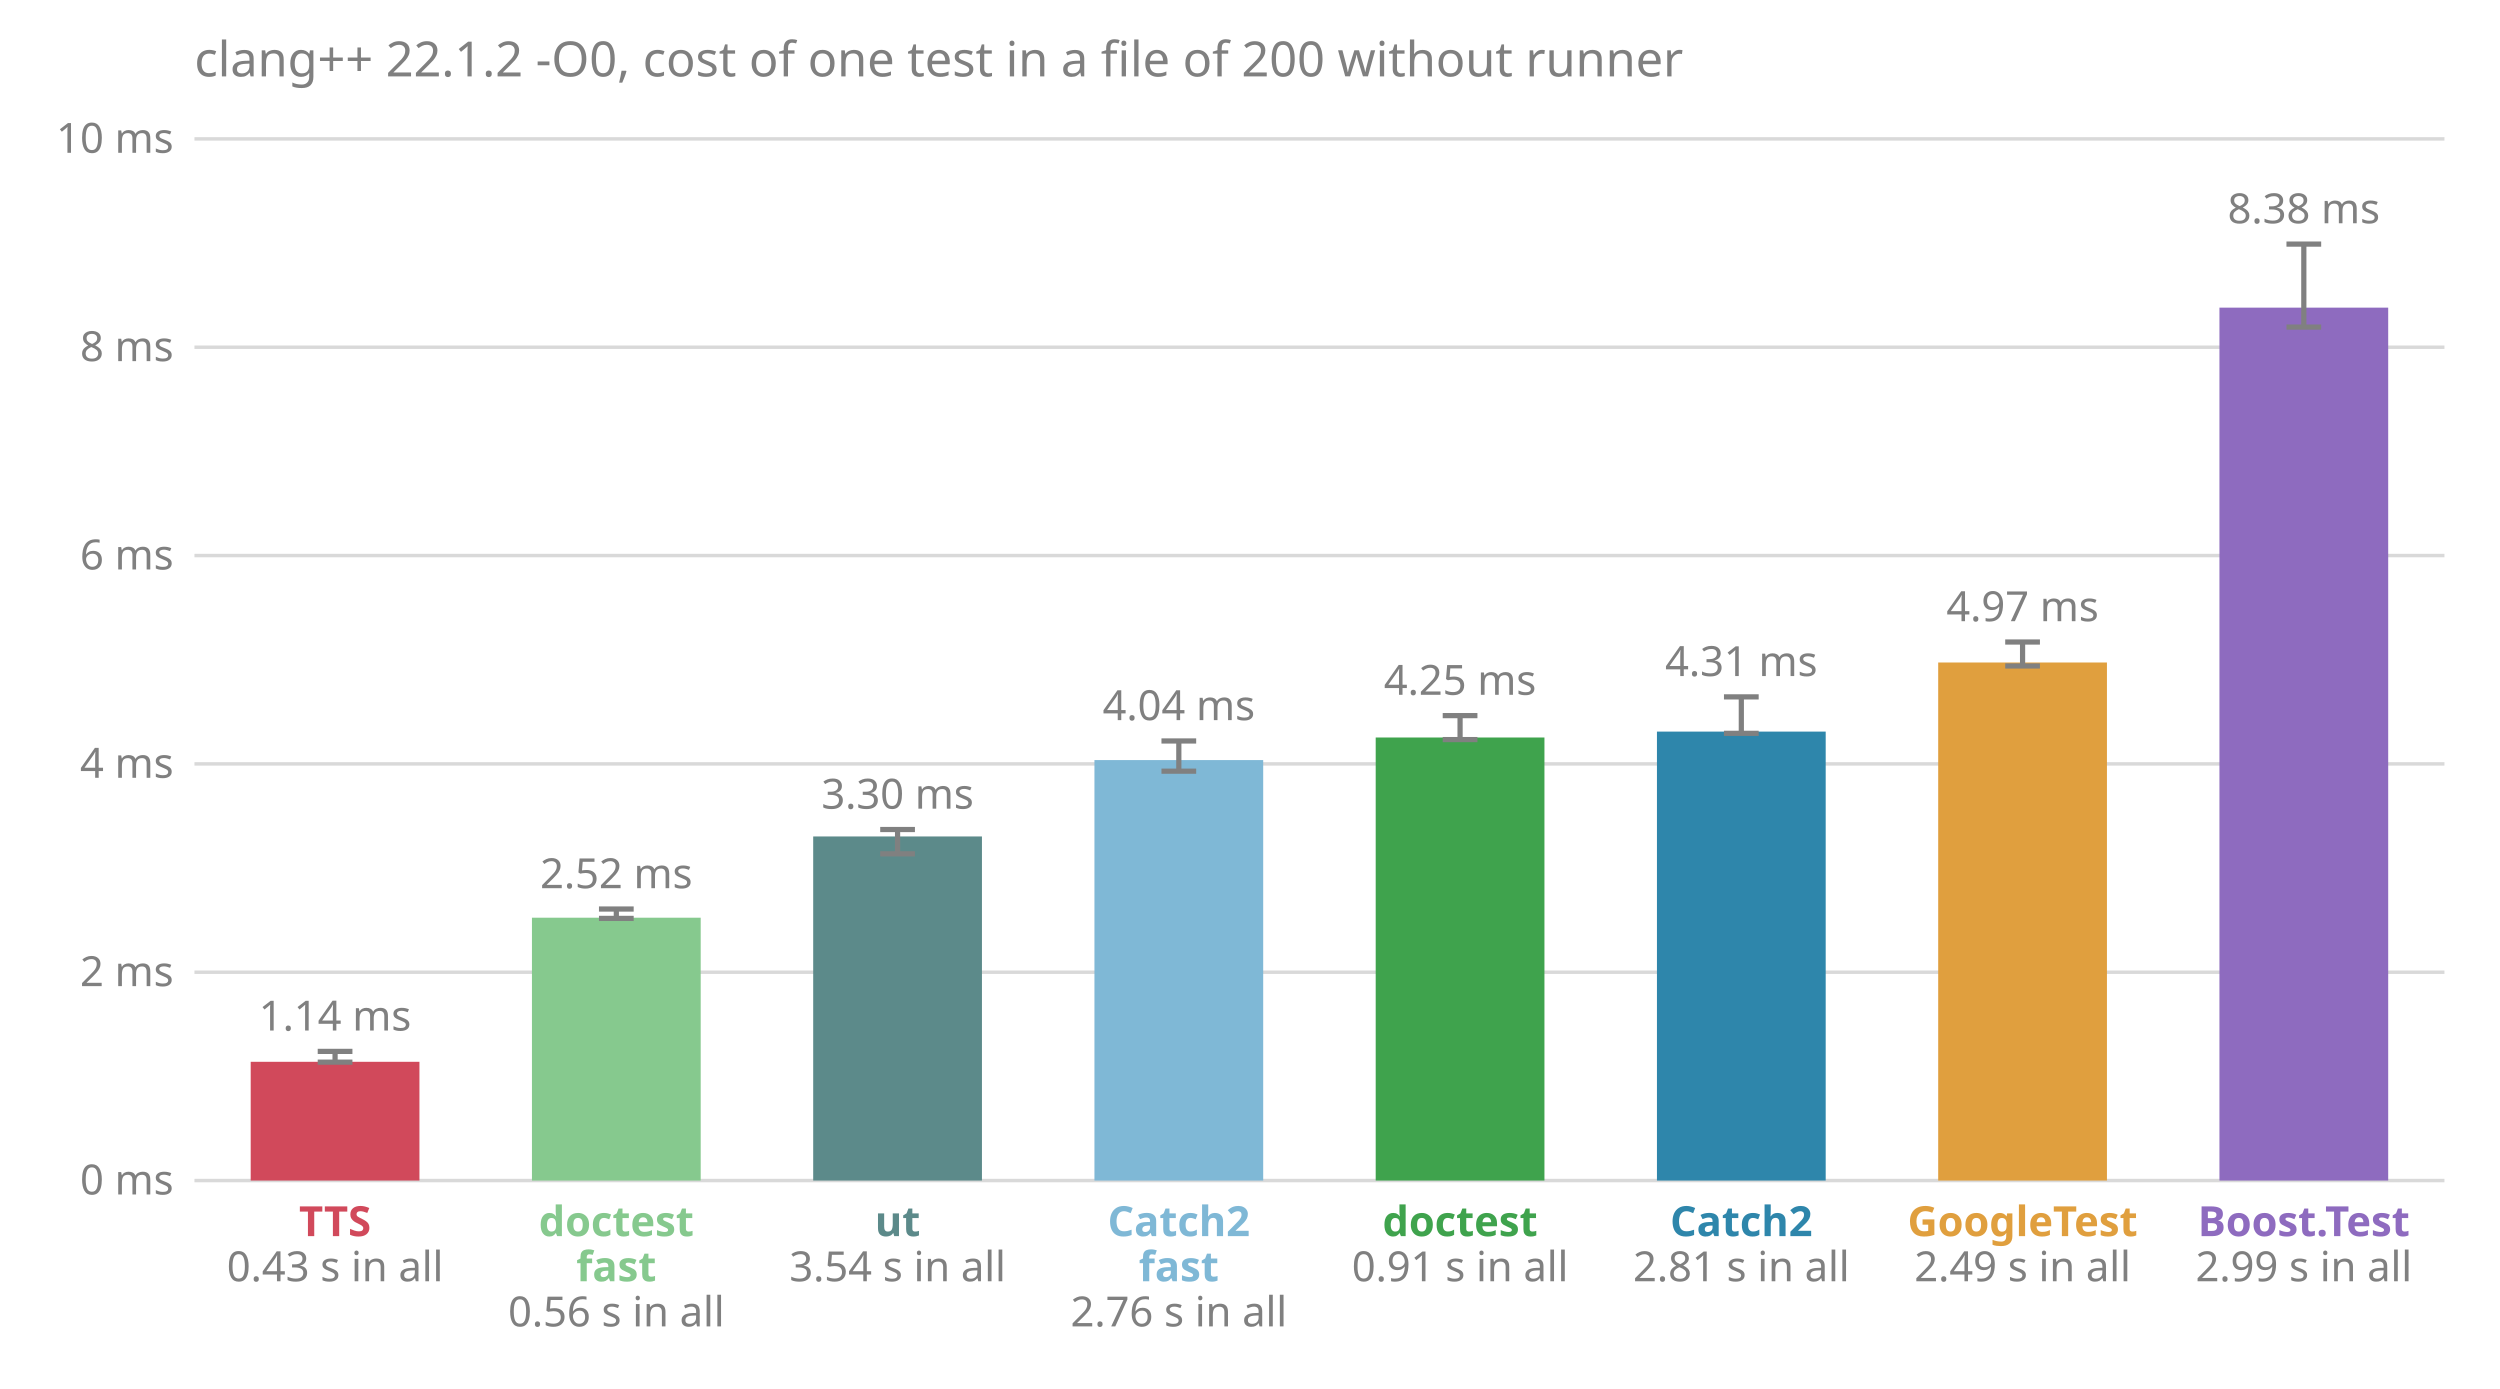
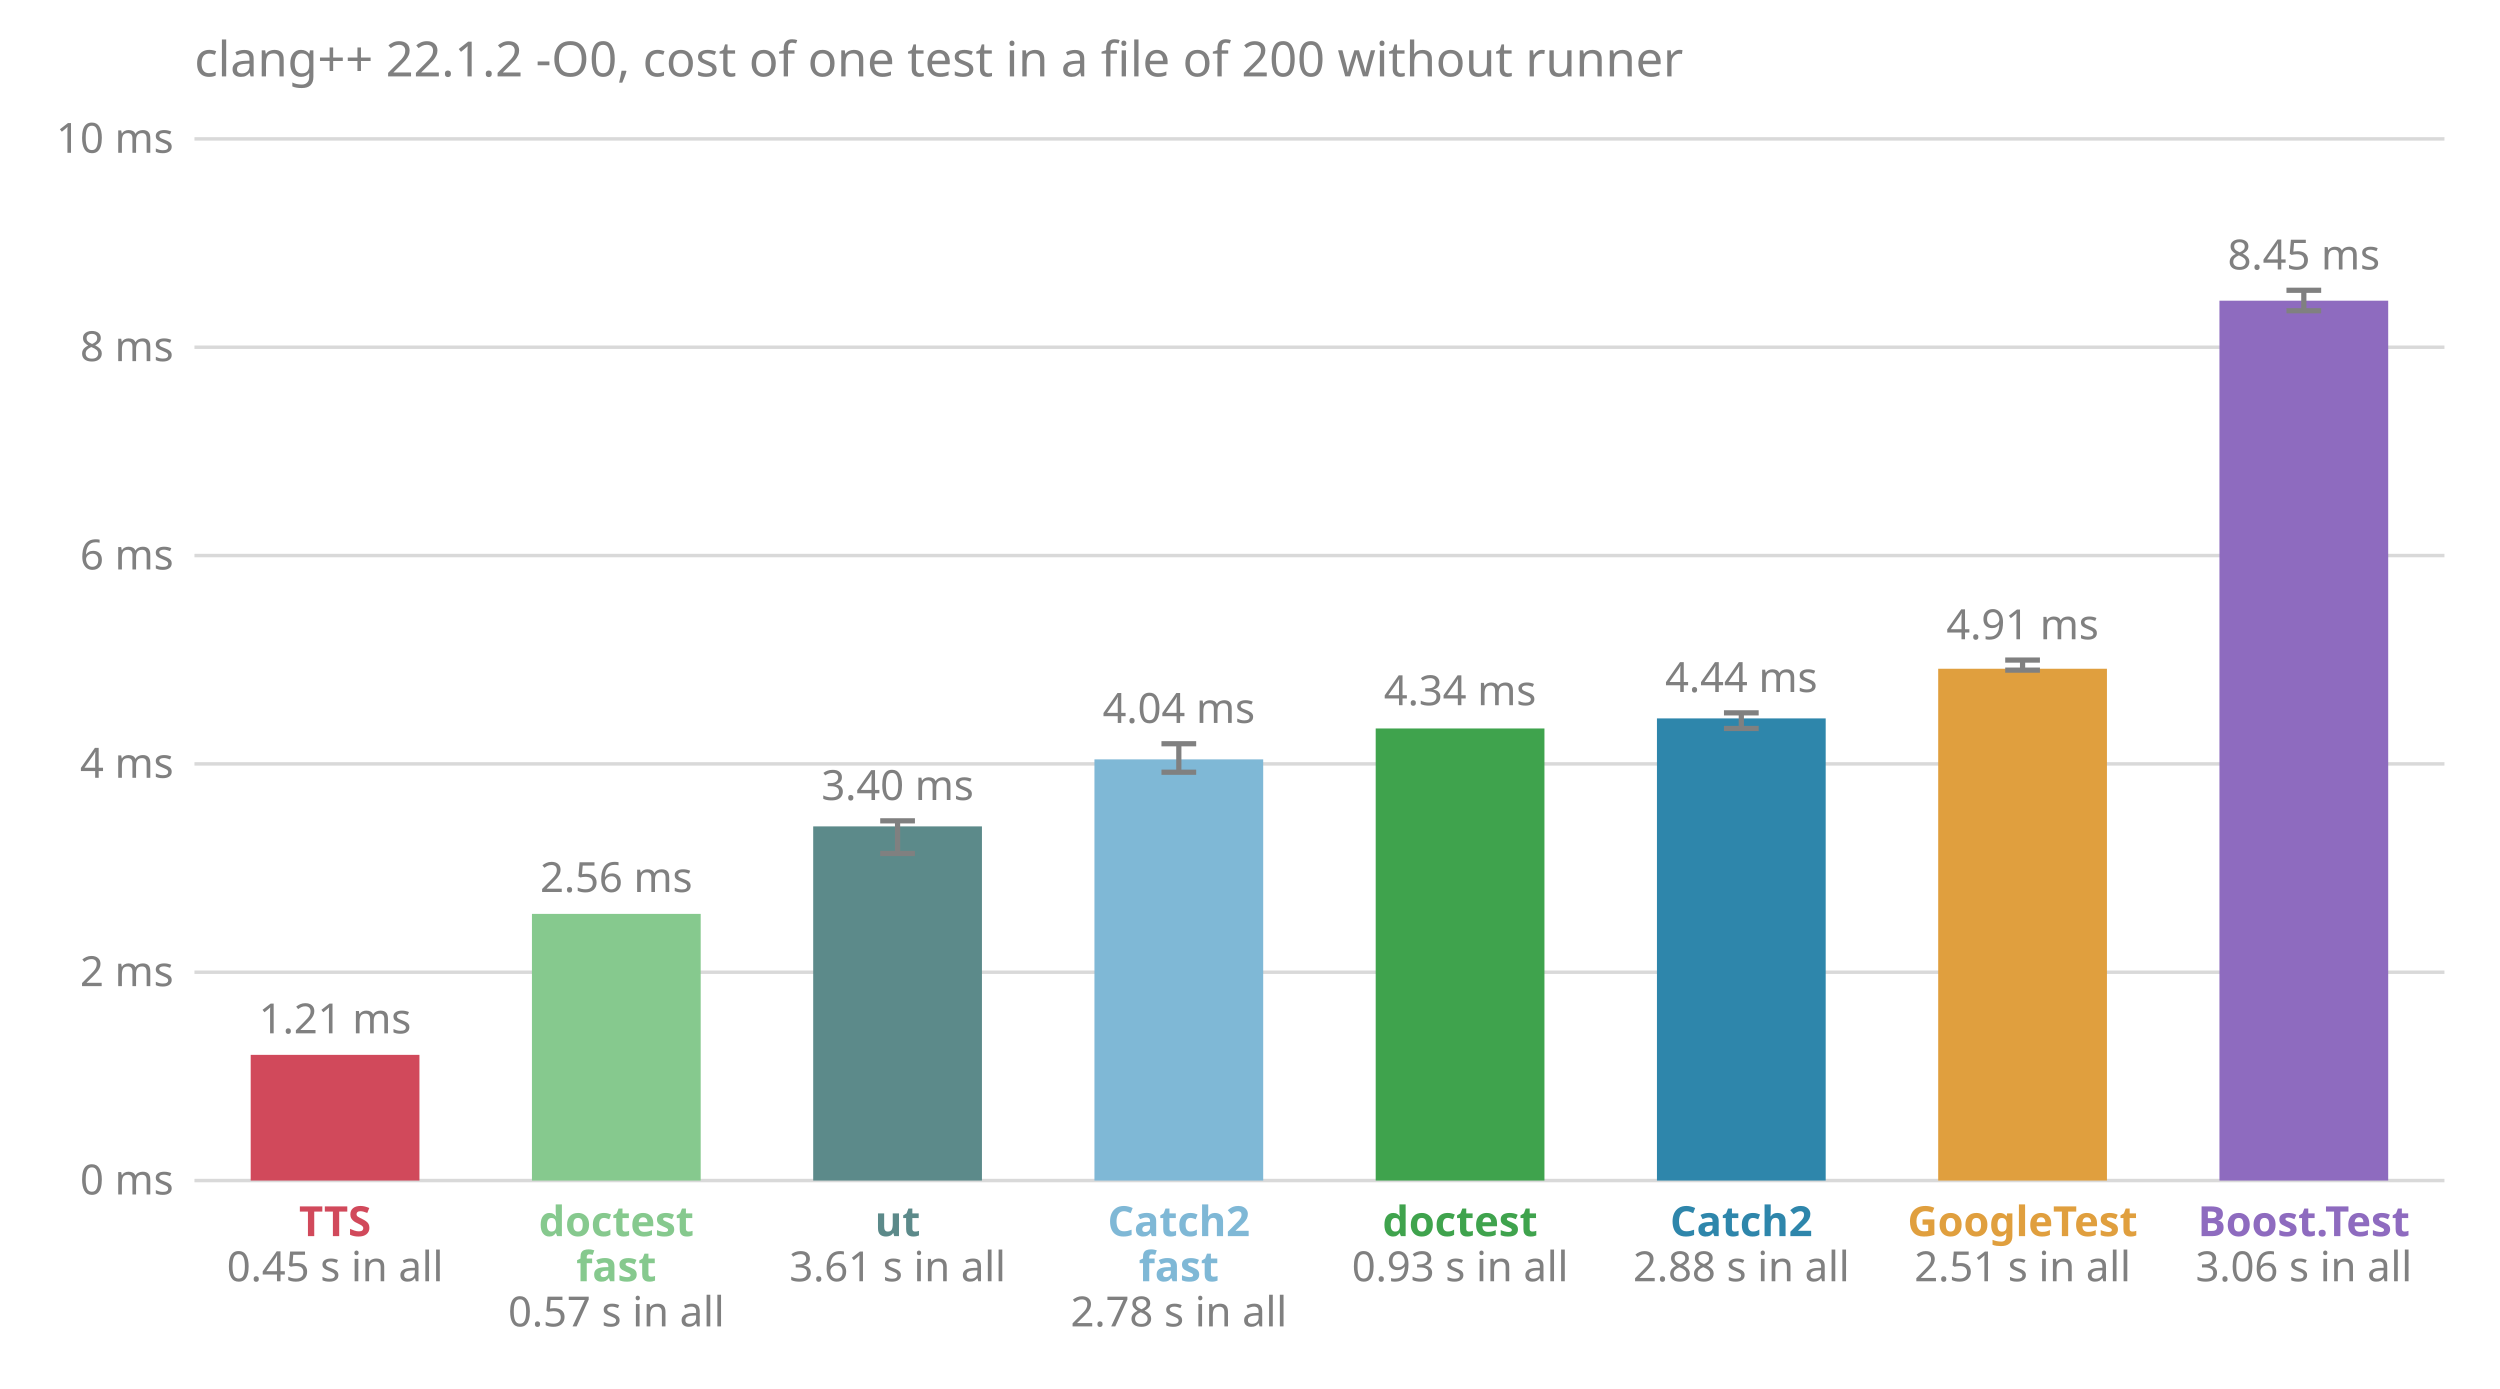
<svg xmlns="http://www.w3.org/2000/svg" viewBox="0 0 720 400" font-family="sans-serif" font-size="12">
  <text x="56.0" y="22.0" fill="#808080" font-size="14">clang++ 22.1.2 -O0, cost of one test in a file of 200 without runner</text>
  <line x1="56.0" x2="704.0" y1="340.0" y2="340.0" stroke="#808080" stroke-opacity="0.3" />
  <text x="50.0" y="344.0" fill="#808080" text-anchor="end">0 ms</text>
  <line x1="56.0" x2="704.0" y1="280.0" y2="280.0" stroke="#808080" stroke-opacity="0.3" />
  <text x="50.0" y="284.0" fill="#808080" text-anchor="end">2 ms</text>
  <line x1="56.0" x2="704.0" y1="220.0" y2="220.0" stroke="#808080" stroke-opacity="0.3" />
  <text x="50.0" y="224.0" fill="#808080" text-anchor="end">4 ms</text>
  <line x1="56.0" x2="704.0" y1="160.0" y2="160.0" stroke="#808080" stroke-opacity="0.3" />
  <text x="50.0" y="164.0" fill="#808080" text-anchor="end">6 ms</text>
  <line x1="56.0" x2="704.0" y1="100.0" y2="100.0" stroke="#808080" stroke-opacity="0.3" />
  <text x="50.0" y="104.0" fill="#808080" text-anchor="end">8 ms</text>
  <line x1="56.0" x2="704.0" y1="40.0" y2="40.0" stroke="#808080" stroke-opacity="0.3" />
  <text x="50.0" y="44.0" fill="#808080" text-anchor="end">10 ms</text>
-   <rect x="72.2" y="305.8" width="48.6" height="34.2" fill="#d1495b" />
-   <line x1="96.5" x2="96.5" y1="305.9" y2="302.8" stroke="#808080" stroke-width="1.5" />
-   <line x1="91.5" x2="101.5" y1="305.9" y2="305.9" stroke="#808080" stroke-width="1.5" />
-   <line x1="91.5" x2="101.5" y1="302.8" y2="302.8" stroke="#808080" stroke-width="1.5" />
-   <text x="96.5" y="296.8" fill="#808080" text-anchor="middle">1.14 ms</text>
+   <rect x="72.2" y="303.8" width="48.6" height="36.2" fill="#d1495b" />
+   <text x="96.5" y="297.6" fill="#808080" text-anchor="middle">1.21 ms</text>
  <text x="96.5" y="356.0" fill="#d1495b" font-weight="bold" text-anchor="middle">TTS</text>
-   <text x="96.5" y="369.0" fill="#808080" text-anchor="middle">0.43 s in all</text>
-   <rect x="153.2" y="264.3" width="48.6" height="75.7" fill="#86c98e" />
-   <line x1="177.5" x2="177.5" y1="264.5" y2="261.8" stroke="#808080" stroke-width="1.5" />
-   <line x1="172.5" x2="182.5" y1="264.5" y2="264.5" stroke="#808080" stroke-width="1.5" />
-   <line x1="172.5" x2="182.5" y1="261.8" y2="261.8" stroke="#808080" stroke-width="1.5" />
-   <text x="177.5" y="255.8" fill="#808080" text-anchor="middle">2.52 ms</text>
+   <text x="96.5" y="369.0" fill="#808080" text-anchor="middle">0.45 s in all</text>
+   <rect x="153.2" y="263.2" width="48.6" height="76.8" fill="#86c98e" />
+   <text x="177.5" y="256.9" fill="#808080" text-anchor="middle">2.56 ms</text>
  <text x="177.5" y="356.0" fill="#86c98e" font-weight="bold" text-anchor="middle">doctest</text>
  <text x="177.5" y="369.0" fill="#86c98e" font-weight="bold" text-anchor="middle">fast</text>
-   <text x="177.5" y="382.0" fill="#808080" text-anchor="middle">0.56 s in all</text>
-   <rect x="234.2" y="240.9" width="48.6" height="99.1" fill="#5c8a8a" />
-   <line x1="258.5" x2="258.5" y1="245.9" y2="238.9" stroke="#808080" stroke-width="1.5" />
-   <line x1="253.5" x2="263.5" y1="245.9" y2="245.9" stroke="#808080" stroke-width="1.5" />
-   <line x1="253.5" x2="263.5" y1="238.9" y2="238.9" stroke="#808080" stroke-width="1.5" />
-   <text x="258.5" y="232.9" fill="#808080" text-anchor="middle">3.30 ms</text>
+   <text x="177.5" y="382.0" fill="#808080" text-anchor="middle">0.57 s in all</text>
+   <rect x="234.2" y="238.0" width="48.6" height="102.0" fill="#5c8a8a" />
+   <line x1="258.5" x2="258.5" y1="245.8" y2="236.4" stroke="#808080" stroke-width="1.5" />
+   <line x1="253.5" x2="263.5" y1="245.8" y2="245.8" stroke="#808080" stroke-width="1.5" />
+   <line x1="253.5" x2="263.5" y1="236.4" y2="236.4" stroke="#808080" stroke-width="1.5" />
+   <text x="258.5" y="230.4" fill="#808080" text-anchor="middle">3.40 ms</text>
  <text x="258.5" y="356.0" fill="#5c8a8a" font-weight="bold" text-anchor="middle">ut</text>
-   <text x="258.5" y="369.0" fill="#808080" text-anchor="middle">3.54 s in all</text>
-   <rect x="315.2" y="218.9" width="48.6" height="121.1" fill="#7fb8d6" />
-   <line x1="339.5" x2="339.5" y1="222.1" y2="213.4" stroke="#808080" stroke-width="1.5" />
-   <line x1="334.5" x2="344.5" y1="222.1" y2="222.1" stroke="#808080" stroke-width="1.5" />
-   <line x1="334.5" x2="344.5" y1="213.4" y2="213.4" stroke="#808080" stroke-width="1.5" />
-   <text x="339.5" y="207.4" fill="#808080" text-anchor="middle">4.04 ms</text>
+   <text x="258.5" y="369.0" fill="#808080" text-anchor="middle">3.61 s in all</text>
+   <rect x="315.2" y="218.7" width="48.6" height="121.3" fill="#7fb8d6" />
+   <line x1="339.5" x2="339.5" y1="222.4" y2="214.2" stroke="#808080" stroke-width="1.5" />
+   <line x1="334.5" x2="344.5" y1="222.4" y2="222.4" stroke="#808080" stroke-width="1.5" />
+   <line x1="334.5" x2="344.5" y1="214.2" y2="214.2" stroke="#808080" stroke-width="1.5" />
+   <text x="339.5" y="208.2" fill="#808080" text-anchor="middle">4.04 ms</text>
  <text x="339.5" y="356.0" fill="#7fb8d6" font-weight="bold" text-anchor="middle">Catch2</text>
  <text x="339.5" y="369.0" fill="#7fb8d6" font-weight="bold" text-anchor="middle">fast</text>
-   <text x="339.5" y="382.0" fill="#808080" text-anchor="middle">2.76 s in all</text>
-   <rect x="396.2" y="212.4" width="48.6" height="127.6" fill="#3fa34d" />
-   <line x1="420.5" x2="420.5" y1="213.0" y2="206.1" stroke="#808080" stroke-width="1.5" />
-   <line x1="415.5" x2="425.5" y1="213.0" y2="213.0" stroke="#808080" stroke-width="1.5" />
-   <line x1="415.5" x2="425.5" y1="206.1" y2="206.1" stroke="#808080" stroke-width="1.5" />
-   <text x="420.5" y="200.1" fill="#808080" text-anchor="middle">4.25 ms</text>
+   <text x="339.5" y="382.0" fill="#808080" text-anchor="middle">2.78 s in all</text>
+   <rect x="396.2" y="209.8" width="48.6" height="130.2" fill="#3fa34d" />
+   <text x="420.5" y="203.1" fill="#808080" text-anchor="middle">4.34 ms</text>
  <text x="420.5" y="356.0" fill="#3fa34d" font-weight="bold" text-anchor="middle">doctest</text>
-   <text x="420.5" y="369.0" fill="#808080" text-anchor="middle">0.91 s in all</text>
-   <rect x="477.2" y="210.7" width="48.6" height="129.3" fill="#2e86ab" />
-   <line x1="501.5" x2="501.5" y1="211.2" y2="200.7" stroke="#808080" stroke-width="1.5" />
-   <line x1="496.5" x2="506.5" y1="211.2" y2="211.2" stroke="#808080" stroke-width="1.5" />
-   <line x1="496.5" x2="506.5" y1="200.7" y2="200.7" stroke="#808080" stroke-width="1.5" />
-   <text x="501.5" y="194.7" fill="#808080" text-anchor="middle">4.31 ms</text>
+   <text x="420.5" y="369.0" fill="#808080" text-anchor="middle">0.93 s in all</text>
+   <rect x="477.2" y="206.9" width="48.6" height="133.1" fill="#2e86ab" />
+   <line x1="501.5" x2="501.5" y1="209.8" y2="205.3" stroke="#808080" stroke-width="1.5" />
+   <line x1="496.5" x2="506.5" y1="209.8" y2="209.8" stroke="#808080" stroke-width="1.5" />
+   <line x1="496.5" x2="506.5" y1="205.3" y2="205.3" stroke="#808080" stroke-width="1.5" />
+   <text x="501.5" y="199.3" fill="#808080" text-anchor="middle">4.44 ms</text>
  <text x="501.5" y="356.0" fill="#2e86ab" font-weight="bold" text-anchor="middle">Catch2</text>
-   <text x="501.5" y="369.0" fill="#808080" text-anchor="middle">2.81 s in all</text>
-   <rect x="558.2" y="190.8" width="48.6" height="149.2" fill="#e09f3e" />
-   <line x1="582.5" x2="582.5" y1="191.8" y2="184.9" stroke="#808080" stroke-width="1.5" />
-   <line x1="577.5" x2="587.5" y1="191.8" y2="191.8" stroke="#808080" stroke-width="1.5" />
-   <line x1="577.5" x2="587.5" y1="184.9" y2="184.9" stroke="#808080" stroke-width="1.5" />
-   <text x="582.5" y="178.9" fill="#808080" text-anchor="middle">4.97 ms</text>
+   <text x="501.5" y="369.0" fill="#808080" text-anchor="middle">2.88 s in all</text>
+   <rect x="558.2" y="192.6" width="48.6" height="147.4" fill="#e09f3e" />
+   <line x1="582.5" x2="582.5" y1="193.0" y2="190.1" stroke="#808080" stroke-width="1.5" />
+   <line x1="577.5" x2="587.5" y1="193.0" y2="193.0" stroke="#808080" stroke-width="1.5" />
+   <line x1="577.5" x2="587.5" y1="190.1" y2="190.1" stroke="#808080" stroke-width="1.5" />
+   <text x="582.5" y="184.1" fill="#808080" text-anchor="middle">4.91 ms</text>
  <text x="582.5" y="356.0" fill="#e09f3e" font-weight="bold" text-anchor="middle">GoogleTest</text>
-   <text x="582.5" y="369.0" fill="#808080" text-anchor="middle">2.49 s in all</text>
-   <rect x="639.2" y="88.6" width="48.6" height="251.4" fill="#8e6bbf" />
-   <line x1="663.5" x2="663.5" y1="94.2" y2="70.3" stroke="#808080" stroke-width="1.5" />
-   <line x1="658.5" x2="668.5" y1="94.2" y2="94.2" stroke="#808080" stroke-width="1.5" />
-   <line x1="658.5" x2="668.5" y1="70.3" y2="70.3" stroke="#808080" stroke-width="1.5" />
-   <text x="663.5" y="64.3" fill="#808080" text-anchor="middle">8.38 ms</text>
+   <text x="582.5" y="369.0" fill="#808080" text-anchor="middle">2.51 s in all</text>
+   <rect x="639.2" y="86.6" width="48.6" height="253.4" fill="#8e6bbf" />
+   <line x1="663.5" x2="663.5" y1="89.5" y2="83.6" stroke="#808080" stroke-width="1.5" />
+   <line x1="658.5" x2="668.5" y1="89.5" y2="89.5" stroke="#808080" stroke-width="1.5" />
+   <line x1="658.5" x2="668.5" y1="83.6" y2="83.6" stroke="#808080" stroke-width="1.5" />
+   <text x="663.5" y="77.6" fill="#808080" text-anchor="middle">8.45 ms</text>
  <text x="663.5" y="356.0" fill="#8e6bbf" font-weight="bold" text-anchor="middle">Boost.Test</text>
-   <text x="663.5" y="369.0" fill="#808080" text-anchor="middle">2.99 s in all</text>
+   <text x="663.5" y="369.0" fill="#808080" text-anchor="middle">3.06 s in all</text>
</svg>
